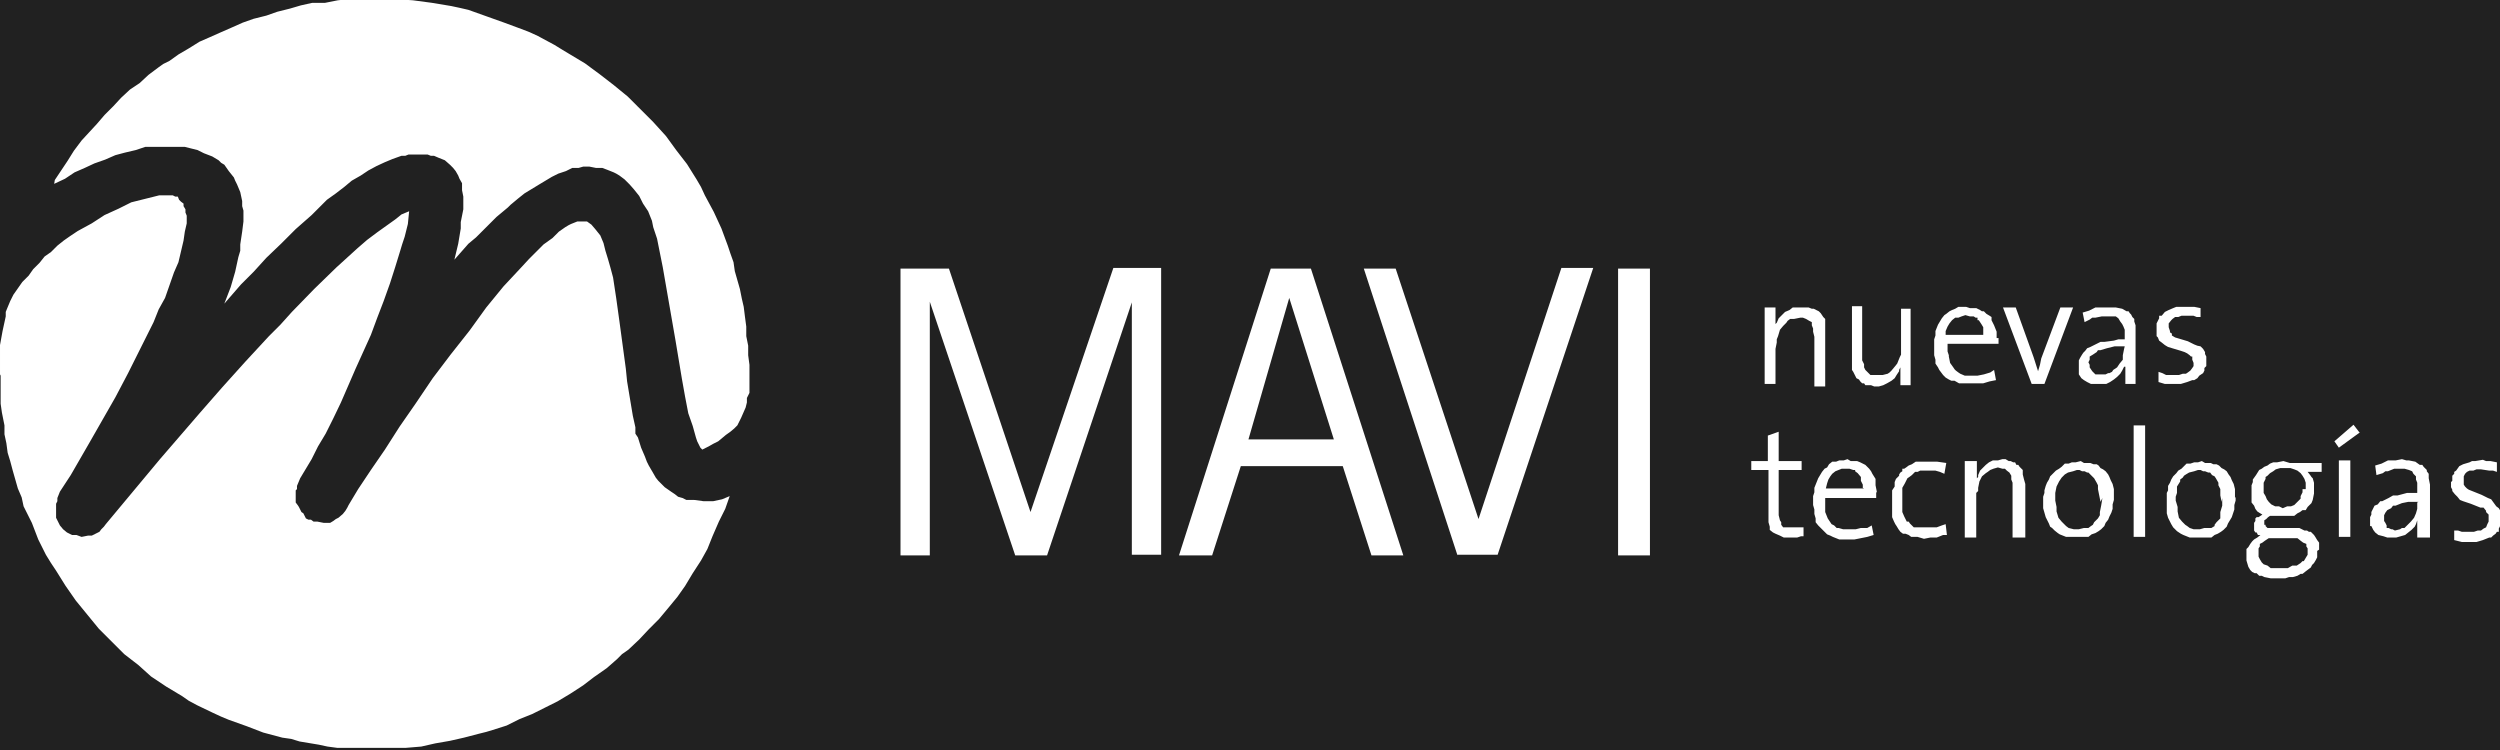
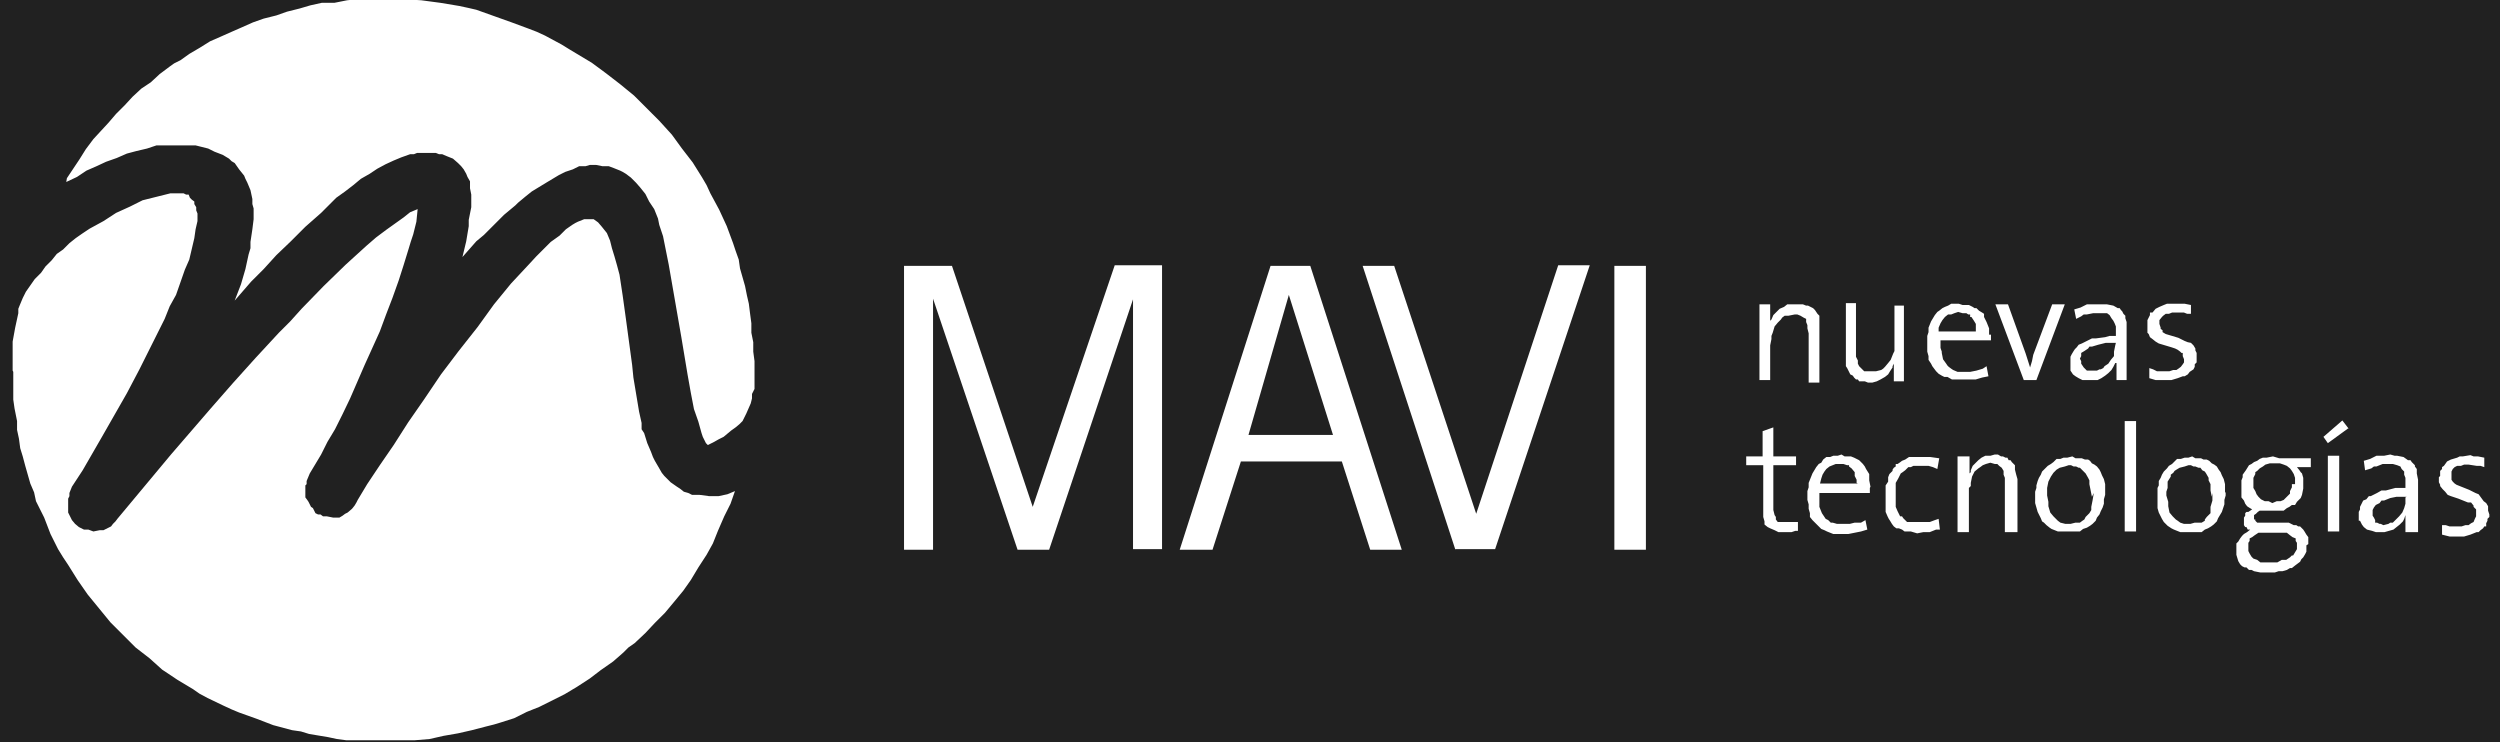
- <svg xmlns="http://www.w3.org/2000/svg" width="392.3" height="117.6" viewBox="0 0 392.251 117.596">
+ <svg xmlns="http://www.w3.org/2000/svg" width="150.3" height="44.6" viewBox="0 0 392.251 117.596">
  <switch transform="translate(-48.717 -38.253)">
    <g>
      <path fill="#212121" d="M356.5 17.3h112v160.5H20.4V17.3h280" />
      <path d="M20.2 16.8h448.4v1H20.2z" />
      <path d="M468 17.3h1v160.5h-1z" />
      <path d="M468.6 16.8h.5v.5h-1l.6.5v-1M20.2 177.3h448.4v1H20.2z" />
      <path d="M469 177.8v.5h-.4v-1l-.5.5h1M19.7 17.3h1v160.5h-1z" />
      <path d="M20.2 178.3h-.5v-.5h1l-.5-.5v1M19.7 17.3v-.5h.5v1l.5-.5h-1" />
      <path d="M57.3 66.5l1-1.5 1-1.5 1-1.6 1.2-1.6 1.2-1.3 1.2-1.3 1.2-1.4 1.4-1.4 1.2-1.3 1.4-1.3 1.5-1L72 50l1.6-1.2.7-.5 1-.5 1.4-1 1.7-1 1.6-1 1.6-.7 1.8-.8 1.6-.7 1.8-.8 1.7-.6 2-.5 1.7-.6 2-.5 1.7-.5 1.8-.4h2l2-.4 1.8-.2h7l3 .2 1.5.2 1.5.2 3 .5 1.4.3 1.3.3 2.8 1 2.8 1 2.7 1 1.3.5 1.3.6 2.6 1.4 1.3.8 1 .6 2.5 1.5 2.3 1.7 2.2 1.7 2.2 1.8 2 2 2 2 2 2.2 1.6 2.2 1.7 2.2 1.5 2.4.7 1.2.6 1.3 1.4 2.6 1.2 2.6 1 2.7.4 1.2.5 1.4.2 1.4.4 1.4.4 1.4.3 1.5.3 1.3.2 1.6.2 1.5V91l.3 1.5V94l.2 1.5v4.4l-.4.8v.7l-.2.8-.7 1.6-.3.6-.3.6-.5.5-.6.5-.7.5-.6.5-.6.5-.8.4-.7.4-1 .5-.3-.3-.2-.4-.3-.6-.2-.6-.5-1.8-.7-2-.5-2.6-.5-2.8-1-6-2-11.5-.5-2.5-.4-2-.6-1.8-.2-1-.6-1.5-.8-1.2-.6-1.2-.8-1-.7-.8-.4-.4-.4-.4-.8-.6-.5-.3-.4-.2-1-.4-.8-.3h-1l-1-.2h-1l-.7.2h-1l-1 .5-1.2.4-1 .5-2 1.2-2.3 1.4-1 .8-1.2 1-.4.4-.6.5-1.2 1-1 1-1 1-1.2 1.2-1.2 1-2.2 2.5.6-2.5.4-2.4v-1l.2-1 .2-1v-2l-.2-1V67l-.4-.7-.2-.5-.4-.7-.4-.5-.5-.5-.8-.7-1-.4-.7-.3h-.5l-.5-.2h-3l-.5.2h-.6l-1.4.5-1.2.5-1.3.6-1.3.7-1.2.8-1.4.8-1.2 1-1.3 1-1.4 1-2.4 2.4-2.5 2.2-2.3 2.3-2.3 2.2-2 2.2-2 2-2.6 3 1-2.6.7-2.4.5-2.3.3-1v-1l.3-2 .2-1.6v-1.7l-.2-.7v-.8l-.3-1.4-.5-1.2-.3-.6-.2-.5-.8-1-.7-1-.5-.3-.4-.4-1-.6-1.3-.5-1-.5-1.2-.3-.8-.2H71.5l-1.5.5-1.7.4-1.5.4-1.6.7-1.7.6-1.5.7-1.6.7-1.5 1-1.7.8zM48.7 97v-4.6l.4-2.2.5-2.3v-.7l.2-.5.5-1.2.5-1 .7-1 .7-1 1-1 .7-1 1-1 .8-1 1-.7 1-1 1-.8 1-.7 1.2-.8 2.2-1.2 2-1.3 2.2-1 2-1 2-.5 1.6-.4.8-.2H75.8l.4.2h.4l.2.5.3.3.4.3v.4l.3.5v.5l.2.5v1.2l-.3 1.3-.2 1.4-.4 1.7-.4 1.7L76 81 74.6 85l-1 1.8-.8 2-2 4-2 4-2 3.8-4 7-3 5.2-1.7 2.6-.4 1v.5l-.2.4v2.2l.2.4.2.4.2.4.5.6.6.5.8.4h.7l.8.3 1-.2h.6l.8-.4.4-.2.3-.4.4-.4.3-.4 8.5-10.2 6.3-7.3 3.5-4 3.6-4 3.7-4 1.8-1.8 1.8-2 3.5-3.6 3.5-3.4 3.3-3 1.5-1.3 1.6-1.2 1.4-1 1.4-1 1-.8 1.2-.5-.2 2-.5 2-.4 1.2-.3 1-.8 2.6-.8 2.5-1 2.8-1 2.6-1 2.7-2.4 5.3-2.3 5.3-1.2 2.5-1.2 2.4-1.2 2-1 2-1.8 3-.5 1.2v.5l-.2.2v1.9l.3.4.2.3.4.8.3.2.2.4.2.4.4.2h.4l.4.3h.6l1 .2h1l.5-.3.4-.3.4-.2.7-.6.4-.5.3-.5.2-.4 1.5-2.5 2-3 2.2-3.2 2.3-3.6 2.5-3.6 2.7-4 2.8-3.7 3-3.8 2.6-3.6 2.7-3.3 2.8-3 1.2-1.3 1.3-1.3 1-1 1.4-1 1-1 1-.7.5-.3.4-.2 1-.4h1.5l.7.5.6.7.8 1 .5 1.2.3 1.2.4 1.3.4 1.4.4 1.5.5 3.3.5 3.6 1 7.4.2 2 .3 1.8.6 3.6.4 1.8v1l.4.6.5 1.6.6 1.4.3.8.3.6.7 1.2.4.7.4.5 1 1 1 .7.6.4.5.4.7.2.6.3H157.6l1.5.2h1.5l1.4-.3 1.2-.5-.7 2-1 2-1 2.3-.4 1-.4 1-1 1.8-1.3 2-1.2 2-1.2 1.7-1.4 1.7-1.5 1.8-1.6 1.6-1.5 1.6-1.7 1.6-1 .7-.8.8-1.6 1.4-2 1.4-1.7 1.3-2 1.3-2 1.2-2 1-2 1-2 .8-2 1-2.2.7-1 .3-1.2.3-2.3.6-2.2.5-2.3.4-2.2.5-2.4.2h-10.8l-1.5-.2-1.4-.3-3-.5-1.3-.4-1.4-.2-3-.8-2.6-1-2.8-1-1.2-.5-1.3-.6-2.5-1.2-1.3-.7-1-.7-2.5-1.5-2.4-1.6-2-1.8-2.2-1.7-2-2-2-2-1.8-2.2-1.8-2.2-1.6-2.3-1.5-2.4-.8-1.2-.8-1.3-1.2-2.4-1-2.6-1.3-2.6-.3-1.4-.6-1.4-.4-1.4-.4-1.4-.4-1.5-.4-1.3-.2-1.5-.3-1.4v-1.4L49 103l-.2-1.4v-4.4z" fill="#fff" />
      <path clip-rule="evenodd" fill="#fff" fill-rule="evenodd" d="M328.5 121l-.3-.4v-.4l-.2-.3-.2-.8V112h3.6v-1.4h-3.6V106l-1.7.6v4h-2.6v1.4h2.7v8.2l.2.7v.5l.5.4.4.2.7.3.6.3h2.1l.6-.2h.4V121h-2.7M343.2 115.4l-.2-1v-1l-.5-.8-.2-.4-.3-.4-.2-.2-.4-.4-.4-.2-.4-.2-.5-.2h-1l-.5-.3-.6.2h-.7l-.5.2h-.6l-.5.4-.3.5-.4.2-.4.5-.6 1-.4 1-.2.5v.7l-.2.6v1.4l.2.7v.7l.2.7v.6l.4.5.4.4.2.2.4.4.4.4.5.2.4.2.5.2.5.2h2.4l1-.2 1-.2 1-.3-.3-1.5-.7.4h-1l-.8.2h-2l-.7-.2h-.3l-.4-.4-.4-.2-.2-.3-.4-.6-.4-1v-2.2h8v-.8zm-2-.5h-6l.2-.8.2-.6.3-.5.3-.4.5-.4.5-.2.5-.2h1.2l.6.2h.3v.2l.4.3.5.6v.6l.3.6v.7zM350.3 121H349l-.6-.6-.2-.3h-.3l-.4-.8-.3-.7v-3.8l.4-.7.4-.8.3-.2.4-.3.2-.2.3-.3h.4l.4-.2h2.4l.7.2.7.3.3-1.7-1.4-.2H349.3l-.6.4-.5.2-.4.3-.3.2h-.3v.4l-.3.2-.2.3v.2l-.5.5-.2.5v.7l-.4.6v4.2l.3.7.2.4.2.3.3.5.3.4.4.3h.4l.5.2.4.3h1l1 .3 1-.2h1l1-.4h.6l-.2-1.7-.6.2-.8.3h-1.6M365.6 111.5l-.2-.3h-.3l-.2-.4h-.3l-.4-.2h-.3l-.5-.3h-.5l-.7.2h-.8l-.6.3-.5.4-.4.4-.5.5-.3.7v.3l-.2.2V110.6H357v12h1.8v-7l.3-.3v-.5l.2-1 .4-.8.6-.5.3-.2.4-.3.5-.2.7-.2.7.2h.4l.3.3.4.3.3.5v.6l.2.5v8.6h2v-8.4l-.2-.7-.2-.8V112M380.4 116.4V115l-.2-.8-.3-.6-.2-.5-.2-.4-.4-.5-.4-.3-.4-.2-.3-.4-.3-.2h-.5l-.5-.2h-1l-.5-.3-.8.2h-.6l-.5.2h-.6l-.5.5-.4.3-.5.3-.4.4-.5.5-.2.5-.3.5-.2.5-.2.7v.4l-.2.6V118l.2.7.2.7.5 1 .2.5.3.2.4.4.5.4.3.2.5.2.5.2h3.5l.5-.4.6-.2.5-.3.4-.3.5-.5.2-.5.4-.5.2-.5.3-.6.2-.6v-.7l.2-.7v-.6zm-1.8 0l-.2 1.2-.2 1v.5l-.3.5-.6.6-.2.4-.3.2-.4.3H375.7l-.8.2h-.8l-.8-.2-.4-.3-.2-.2-.5-.5-.5-.6-.3-1v-.7l-.2-1v-1.2l.2-1 .4-.8.2-.3.2-.3.3-.3.2-.2.5-.3.8-.2.6-.2h.4l.4.2h.4l.4.2h.2l.4.4.2.2.3.3.4.7.2.4v.6l.2 1 .2 1zM385.3 105h-1.8v17.5h1.8M399.4 116.4V115l-.2-.8-.3-.6-.2-.5-.3-.4-.3-.5-.4-.3-.4-.2-.4-.4-.4-.2h-.5l-.4-.2h-.9l-.5-.3-.6.2h-.6l-.6.2h-.6l-.5.5-.3.3-.5.3-.3.4-.5.5-.3.5-.2.5-.3.5v.7l-.2.4V118.8l.2.7.5 1 .3.5.2.2.4.4.6.4.4.2.5.2.5.2h3.4l.5-.4.5-.2.5-.3.4-.3.5-.5.2-.5.3-.5.3-.5.2-.6.2-.6v-.7l.2-.7v-.6zm-2 0v1.2l-.3 1v1l-.6.6-.3.4v.2l-.5.3H394.6l-.7.2h-1l-.6-.2-.4-.3-.3-.2-.5-.5-.5-.6-.2-1v-.7l-.3-1v-.6l.2-.6v-1l.5-.8v-.3l.4-.3.2-.3.3-.2.5-.3.8-.2.6-.2h.4l.4.2h.3l.5.2h.3l.3.4.4.2.2.3.4.7v.4l.3.6v1l.2 1zM412.6 124.5v-1.1l-.3-.4-.3-.5-.2-.3-.2-.2-.3-.3h-.3l-.3-.2h-.4l-.8-.4h-5l-.3-.3v-.2h-.2v-.7l.3-.2.3-.3.3-.2H408.7l.5-.4.4-.2.4-.3h.5l.3-.5.3-.3.3-.3.2-.5.2-1V114l-.2-.7-.2-.2-.2-.3-.4-.5h2.2v-1.4h-5l-1-.3-1 .2h-.6l-.5.2-.4.3-.5.2-.4.3-.4.2-.5.8-.5.7v.4l-.2.5v2.7l.4.5.2.5.3.4.3.2.5.3-.6.4h-.3l-.2.2v.4l-.2.3v1.2l.2.3h.2l.2.4h.4l-.5.4-.5.3-.3.3-.3.4-.3.5-.3.3v1.8l.3 1 .3.5.3.3.4.2h.3l.4.4h.4l.4.2 1 .2h2.3l.6-.2h.6l.7-.2.5-.3h.3l.5-.4.4-.3.4-.3.2-.4.3-.3.3-.5.2-.4v-1zM410 115v.5l-.3.6v.4l-.2.2-.4.4-.4.4-.5.2h-.6l-.7.3-.6-.3h-.6l-.6-.3-.4-.4-.3-.4-.2-.5-.3-.5V114l.3-.6v-.3l.3-.2.2-.2.2-.2.5-.3.4-.3.7-.2h1.6l.6.2.5.2.5.4.3.4.3.5.2.6v1zm.8 9.6v.7l-.3.5-.3.5h-.2l-.3.3-.6.4h-.7l-.7.4H405l-.5-.4-.6-.2-.3-.3-.3-.5-.2-.4v-1.3l.2-.3v-.4l.4-.2.4-.3.6-.4h4.5l.5.4.4.3.5.2v.4l.2.3v.3zM417.5 122.5v-12h-1.8v12h1.8zm1.5-16.3l-1-1.3-3 2.6.7 1 3.3-2.4zM430 122.6v-8.3l-.2-1v-.7l-.3-.4v-.2l-.3-.3-.2-.2-.2-.3h-.4l-.7-.5-1-.2h-.4l-.7-.2-1 .2h-1.2l-1 .5-1 .3.2 1.5 1-.3.4-.3h.4l1-.4h1.6l.7.2.5.2.2.4.4.4v.5l.2.5v1.6h-1.6l-1.5.4h-.7l-.7.4-1 .5h-.3l-.4.5-.5.2-.2.4-.3.6v.4l-.2.4v1.4h.2l.3.6.3.4.5.4.8.2.6.2h1.4l.7-.2.7-.2.5-.4.5-.4.5-.5.2-.4.2-.6V122.6h1.7zm-2-5.5v1l-.2.7-.3.7-.5.6-.5.5-.2.2-.3.3h-.4l-.3.2-.8.2-.4-.2h-.2l-.4-.2h-.3v-.4l-.2-.4-.2-.3v-.9l.2-.4.3-.4.6-.3.3-.4h.4l1-.4 1-.2h1.6zM439.6 116.6l-.5-.2-1-.5-1-.4-1-.4-.3-.2-.3-.3-.2-.3V113l.2-.4.3-.3.4-.2h.6l.5-.2h.7l1.3.2h.6l.6.2v-1.5l-1-.2h-.7l-.5-.2-1.2.2h-.5l-.4.2-1 .3-.6.3-.5.7-.3.2v.3l-.3.3v.8l-.2.2v.8l.2.4v.2l.4.5.4.4.4.5.5.2 1.2.4 1 .4.5.2h.5l.4.5v.2l.2.2.2.2v1.1l-.2.4-.2.5-.4.2-.4.3h-.5l-.6.2h-1.9l-.6-.2h-.6v1.5l1.2.3h2.3l1-.3 1-.4h.3l.3-.3.4-.3.2-.3h.3v-.5l.2-.4v-.3l.3-.3v-.4l-.2-.6v-.7l-.3-.5-.4-.3M334.4 87.4l-.3-.3-.4-.2-.4-.2h-.3l-.5-.2H330l-.5.4-.7.3-.5.5-.5.5-.3.7-.2.2v.2-2.8h-1.7v12h1.7V93l.2-1v-.5l.2-.5.3-1 .5-.6.5-.5.2-.3.4-.3h.6l1-.2h.4l.5.2.5.3.4.2v.5l.2.5v.5l.2.8v7.8h1.7V88.3l-.3-.3M346.8 94.3l-.4 1-.4.5-.5.6-.3.3-.3.2-.8.2h-1.9l-.4-.4-.4-.4-.2-.4v-.5l-.3-.6v-8.5h-1.6V96.3l.2.3.2.4.3.6.4.2.2.3.3.3h.3l.2.3h.9l.5.2h.7l.7-.2.6-.3.7-.4.5-.4.3-.5.4-.6v-.2l.2-.4v2.8h1.6v-12H347v7.2M362 91.3v-1l-.4-1-.4-.8V88l-.3-.2-.5-.3-.4-.4h-.3l-.3-.2-.6-.3h-1l-.6-.2H356l-.5.3-.5.2-.4.2-.5.4-.3.2-.4.5-.6 1-.4 1v.7l-.2.6V94l.2.7v.6l.4.6.2.4.3.4.3.4.4.4.5.3.4.2h.5l.7.4h3.8l1-.3 1-.2-.3-1.6-.6.4-1 .3-1 .2H357l-.7-.3-.3-.2-.4-.3-.2-.2-.2-.3-.5-.7-.2-1V94l-.2-.6v-1.2h8v-.9zm-2-.5h-6v-.6l.3-.7.3-.5.4-.5.5-.4h.5l.5-.2.6-.2.7.2h.6l.3.2h.3v.4h.2l.4.6.3.5V90.8zM365 86.5h-2l4.5 12h2l4.5-12h-2l-3 8-.2 1-.3 1-.7-2.2M383.8 98.6v-9.3l-.2-.6v-.4l-.3-.3-.2-.4-.2-.2-.2-.3h-.3l-.7-.4-1-.2h-3.2l-1 .5-1 .3.3 1.5.8-.4.4-.3h.5l1-.2h2.2l.4.3.3.5.3.4.2.4.2.5v1.5h-1l-.7.2-1.5.2h-.6l-.6.3-1 .5-.5.2-.3.4-.3.3-.2.3-.3.5-.2.4V97l.4.6.4.3.5.3.6.3H379.2l.6-.3.6-.4.5-.4.5-.5.3-.5.3-.6h.2V98.5h1.6zM382 93l-.2 1v.7l-.5.6-.4.6-.6.4-.2.3-.4.2h-.2l-.4.2H377.5l-.3-.3-.2-.2-.2-.3-.2-.3v-.4l-.2-.4.2-.4v-.5l.5-.3.6-.4.2-.3h.4l1-.3 1.2-.3h1.6zM393.5 92.5l-.5-.2-1-.5-1-.3-1-.3-.5-.3v-.3l-.3-.2v-.2l-.2-.6V89l.4-.5.2-.2.4-.3h.5l.5-.2h1.9l.5.2h.6v-1.4l-1-.2h-2.8l-.5.2-.7.3-.6.3-.5.6h-.4v.4l-.2.4-.2.4V91l.2.2.2.5.4.3.5.4.5.3 1 .3 1 .3.6.2.4.2.4.3.2.2h.2v.5l.2.5v.5l-.2.3-.3.4-.4.3-.3.2h-.5l-.6.2h-2l-.6-.3-.6-.2v1.6l1 .3h2.5l1-.3.8-.3h.3l.5-.3.3-.4.3-.2.3-.2.2-.4V96l.3-.3v-1.5l-.2-.4v-.3l-.3-.5-.4-.4" />
      <path d="M302.6 125.4v-45h5v45h-5zm-112.6 0v-45h7.6l12.8 38.2 13-38.3h7.5v45h-4.6V85.7L213 125.4h-5l-13.4-39.8v39.8H190zm43.7 0l14.4-45h6.3l14.5 45h-5l-4.5-14h-16l-4.5 14h-5zM251 85l-6.4 22.2H258L251 85zm26.4 40.4l-14.7-45h5l13 39.3 13-39.4h5l-15 45h-6.3z" fill="#fff" />
    </g>
  </switch>
</svg>
